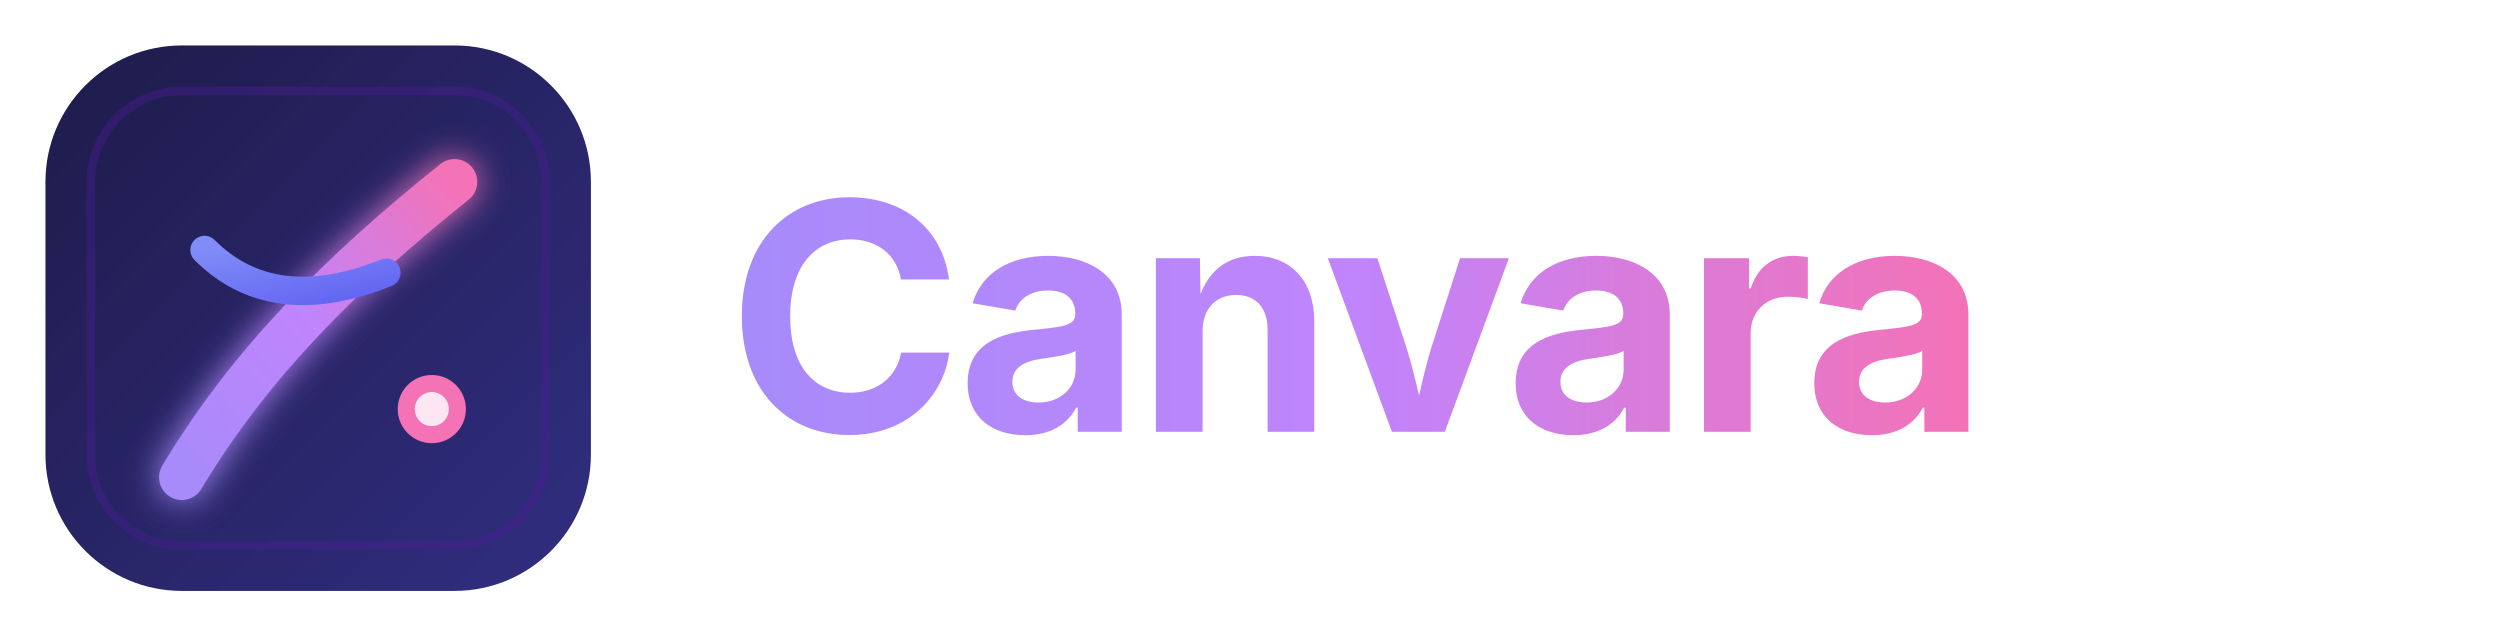
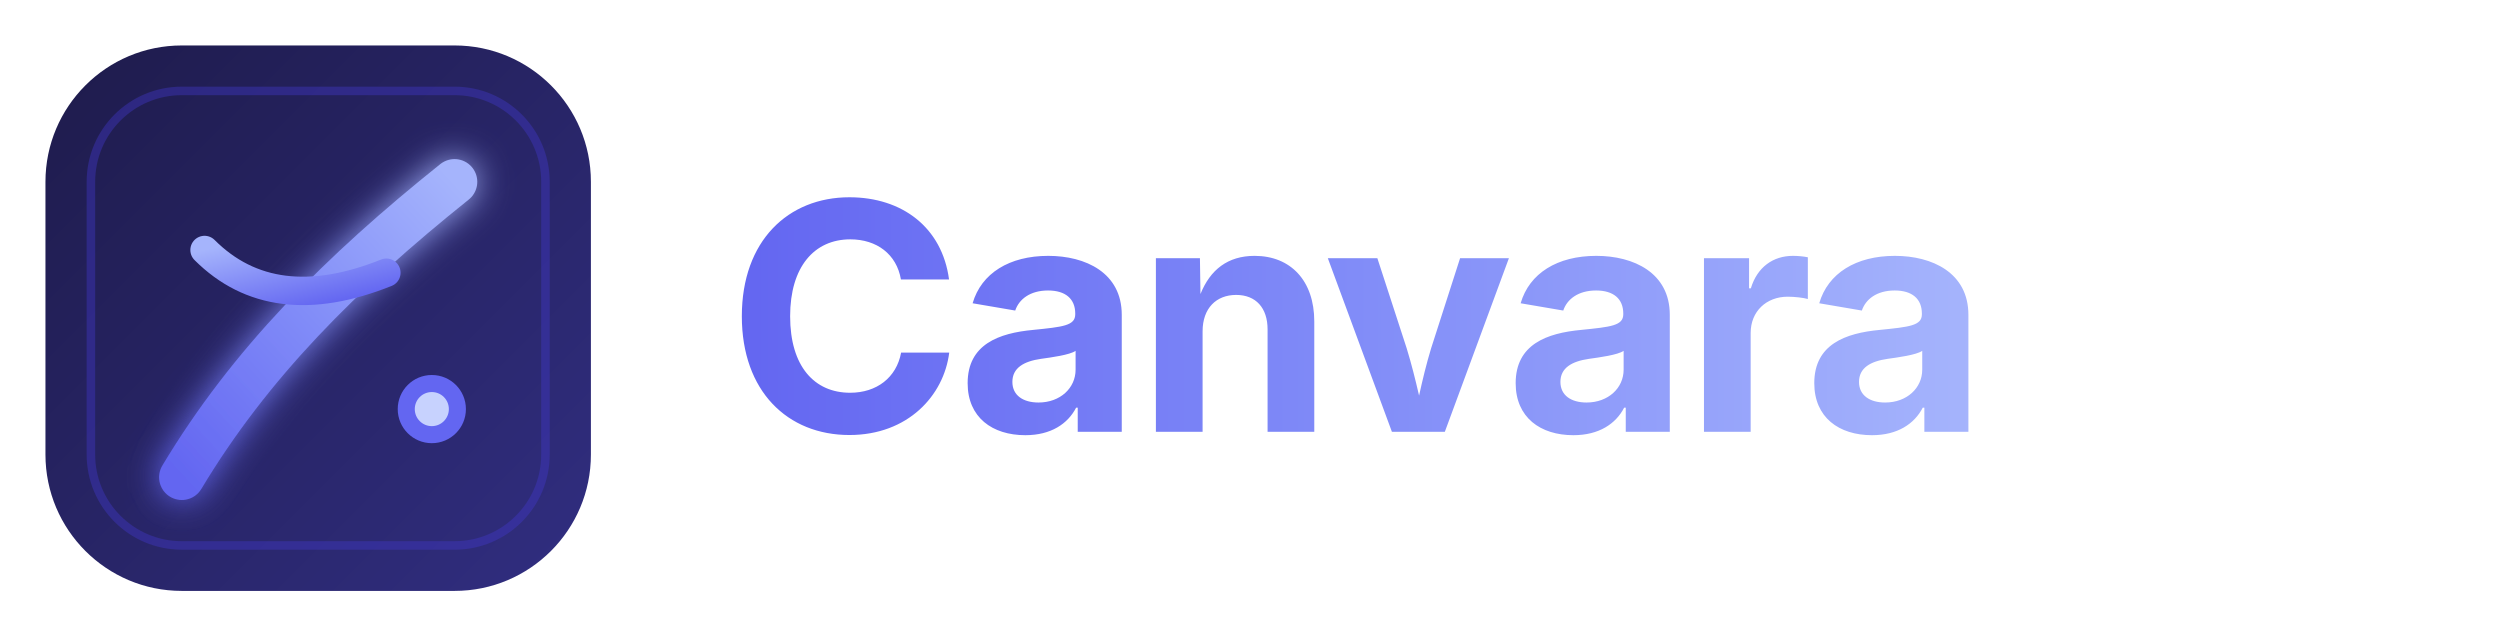
<svg xmlns="http://www.w3.org/2000/svg" viewBox="0 0 220 56" fill="none">
  <defs>
    <linearGradient id="iconFrame" x1="0%" y1="0%" x2="100%" y2="100%">
      <stop offset="0%" stop-color="#1e1b4b" />
      <stop offset="100%" stop-color="#312e81" />
    </linearGradient>
    <linearGradient id="iconStroke1" x1="0%" y1="100%" x2="100%" y2="0%">
-       <stop offset="0%" stop-color="#a78bfa" />
-       <stop offset="50%" stop-color="#c084fc" />
-       <stop offset="100%" stop-color="#f472b6" />
+       <stop offset="0%" stop-color="#6366F1" />
+       <stop offset="50%" stop-color="#818cf8" />
+       <stop offset="100%" stop-color="#A5B4FC" />
    </linearGradient>
    <linearGradient id="iconStroke2" x1="0%" y1="0%" x2="100%" y2="100%">
-       <stop offset="0%" stop-color="#818cf8" />
-       <stop offset="100%" stop-color="#6366f1" />
+       <stop offset="0%" stop-color="#A5B4FC" />
+       <stop offset="100%" stop-color="#6366F1" />
    </linearGradient>
    <linearGradient id="textGradient" x1="0%" y1="0%" x2="100%" y2="0%">
-       <stop offset="0%" stop-color="#a78bfa" />
-       <stop offset="50%" stop-color="#c084fc" />
-       <stop offset="100%" stop-color="#f472b6" />
+       <stop offset="0%" stop-color="#6366F1" />
+       <stop offset="50%" stop-color="#818cf8" />
+       <stop offset="100%" stop-color="#A5B4FC" />
    </linearGradient>
    <filter id="iconGlow" x="-50%" y="-50%" width="200%" height="200%">
      <feGaussianBlur stdDeviation="1.5" result="coloredBlur" />
      <feMerge>
        <feMergeNode in="coloredBlur" />
        <feMergeNode in="SourceGraphic" />
      </feMerge>
    </filter>
  </defs>
  <g transform="translate(4, 4)">
    <rect x="0" y="0" width="48" height="48" rx="12" fill="url(#iconFrame)" />
-     <rect x="4" y="4" width="40" height="40" rx="8" fill="none" stroke="#4c1d95" stroke-width="0.75" stroke-opacity="0.4" />
+     <rect x="4" y="4" width="40" height="40" rx="8" fill="none" stroke="#4338ca" stroke-width="0.75" stroke-opacity="0.4" />
    <path d="M12 38 C18 28, 26 20, 36 12" stroke="url(#iconStroke1)" stroke-width="4" stroke-linecap="round" fill="none" filter="url(#iconGlow)" />
    <path d="M14 18 Q20 24 30 20" stroke="url(#iconStroke2)" stroke-width="2.5" stroke-linecap="round" fill="none" />
-     <circle cx="34" cy="32" r="3" fill="#f472b6" />
-     <circle cx="34" cy="32" r="1.5" fill="#fce7f3" />
+     <circle cx="34" cy="32" r="3" fill="#6366F1" />
+     <circle cx="34" cy="32" r="1.5" fill="#c7d2fe" />
  </g>
  <text x="64" y="38" font-family="'Plus Jakarta Sans', 'Inter', system-ui, sans-serif" font-size="28" font-weight="700" fill="url(#textGradient)" letter-spacing="-0.5">
    Canvara
  </text>
</svg>
